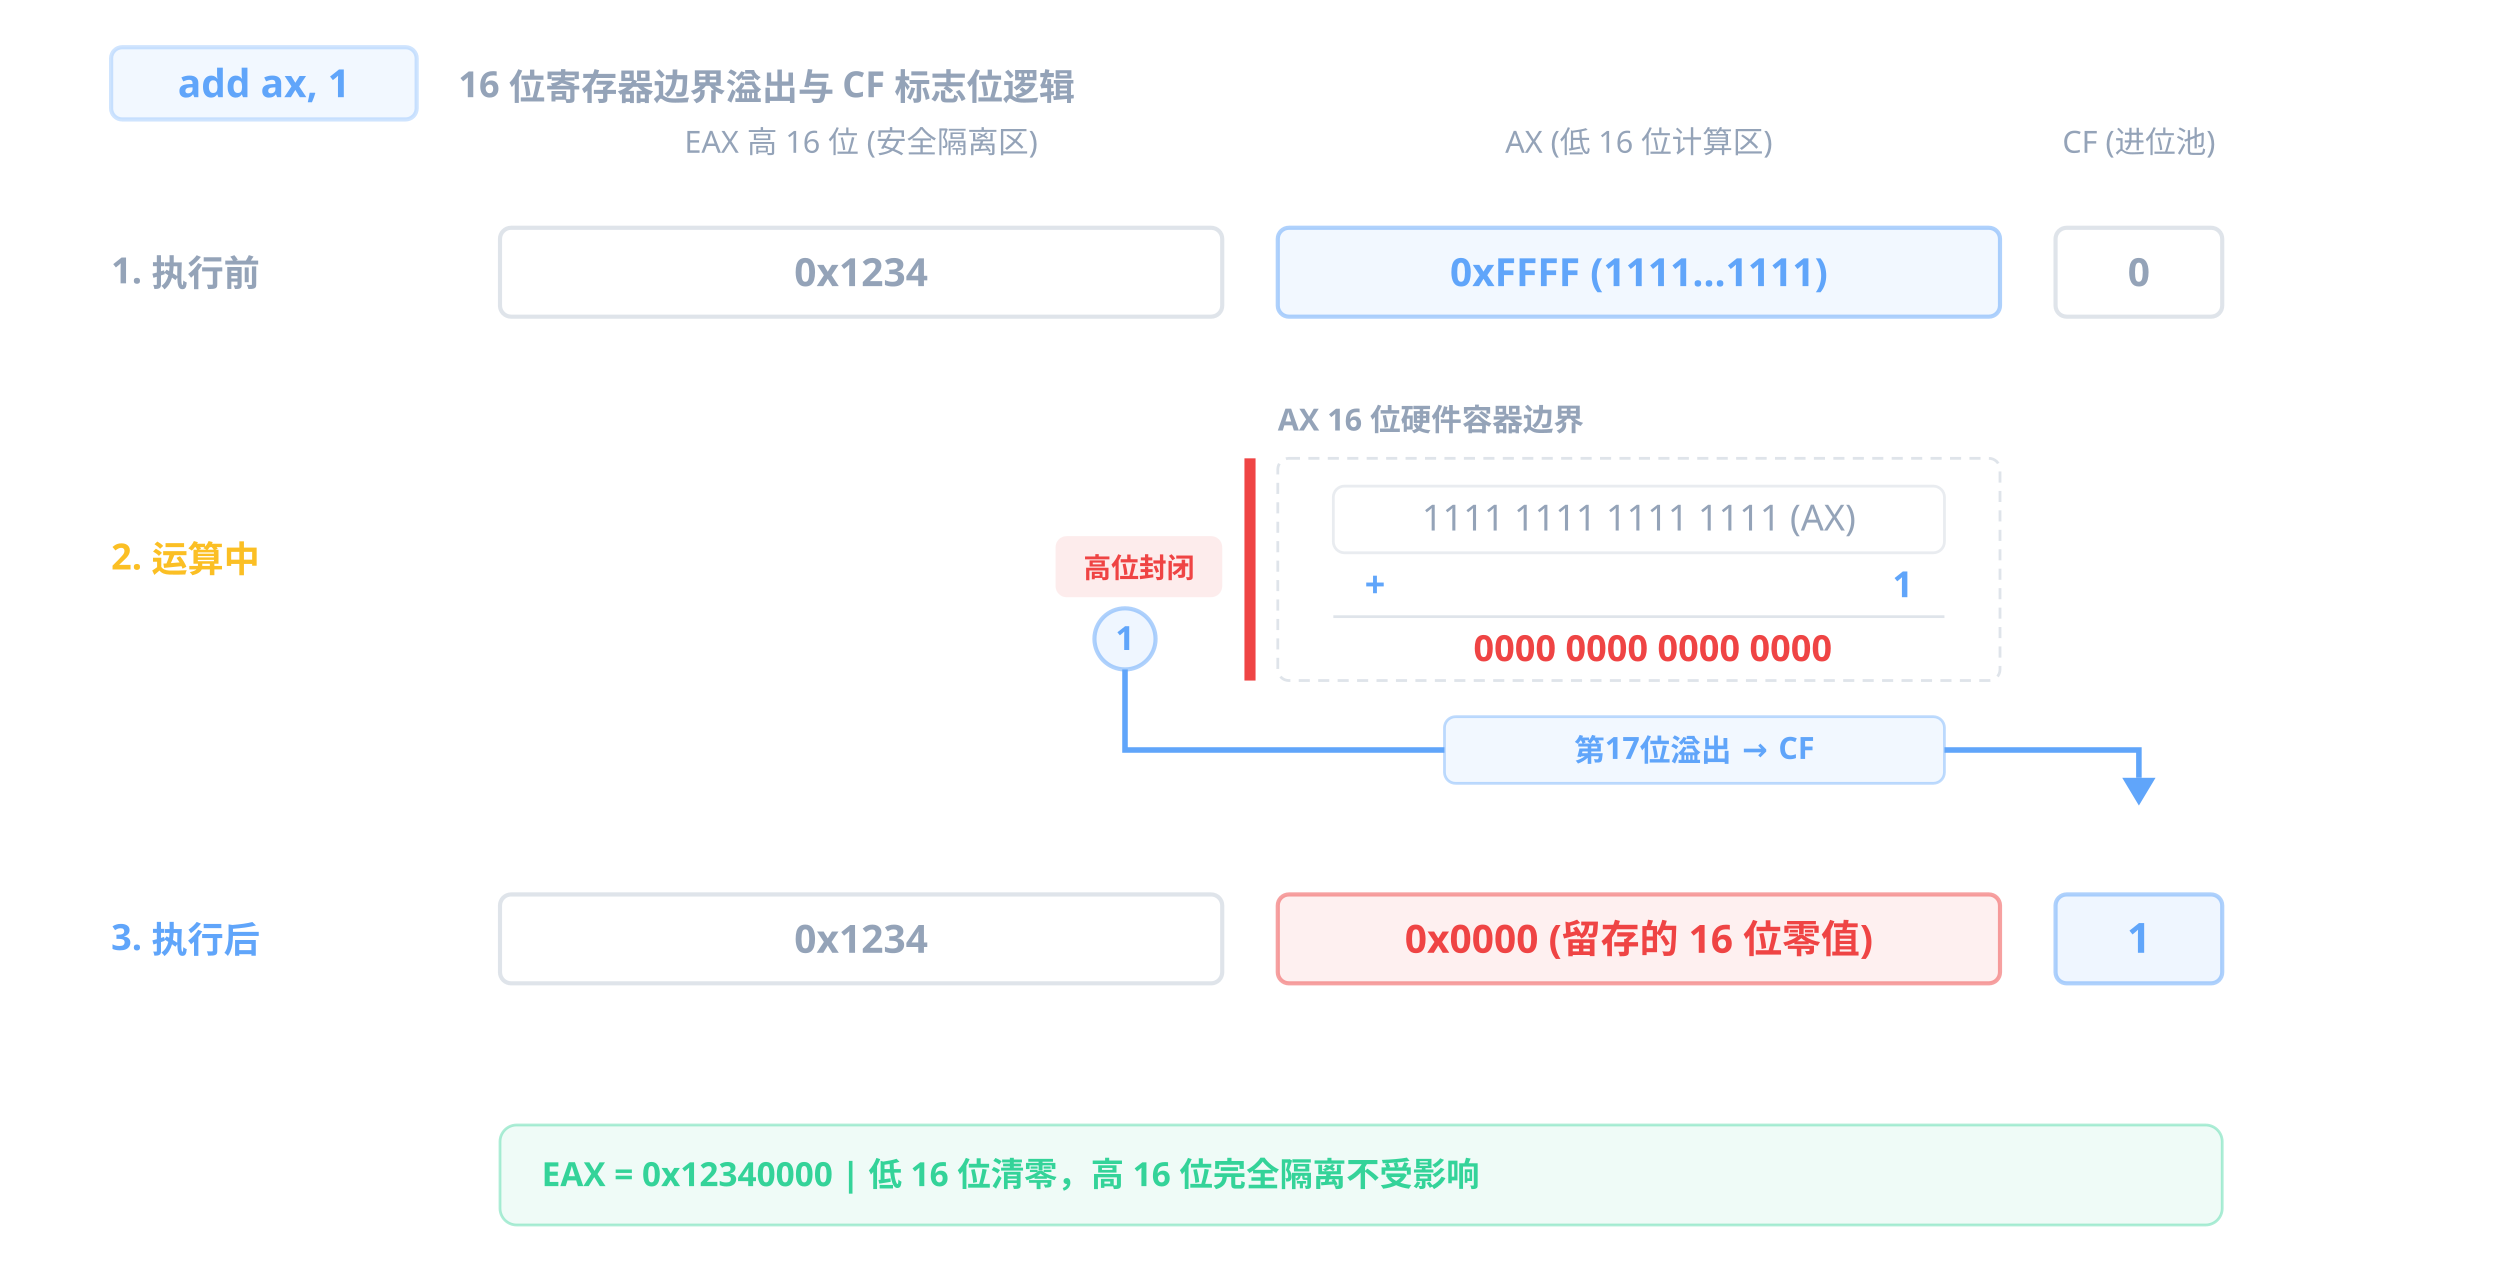
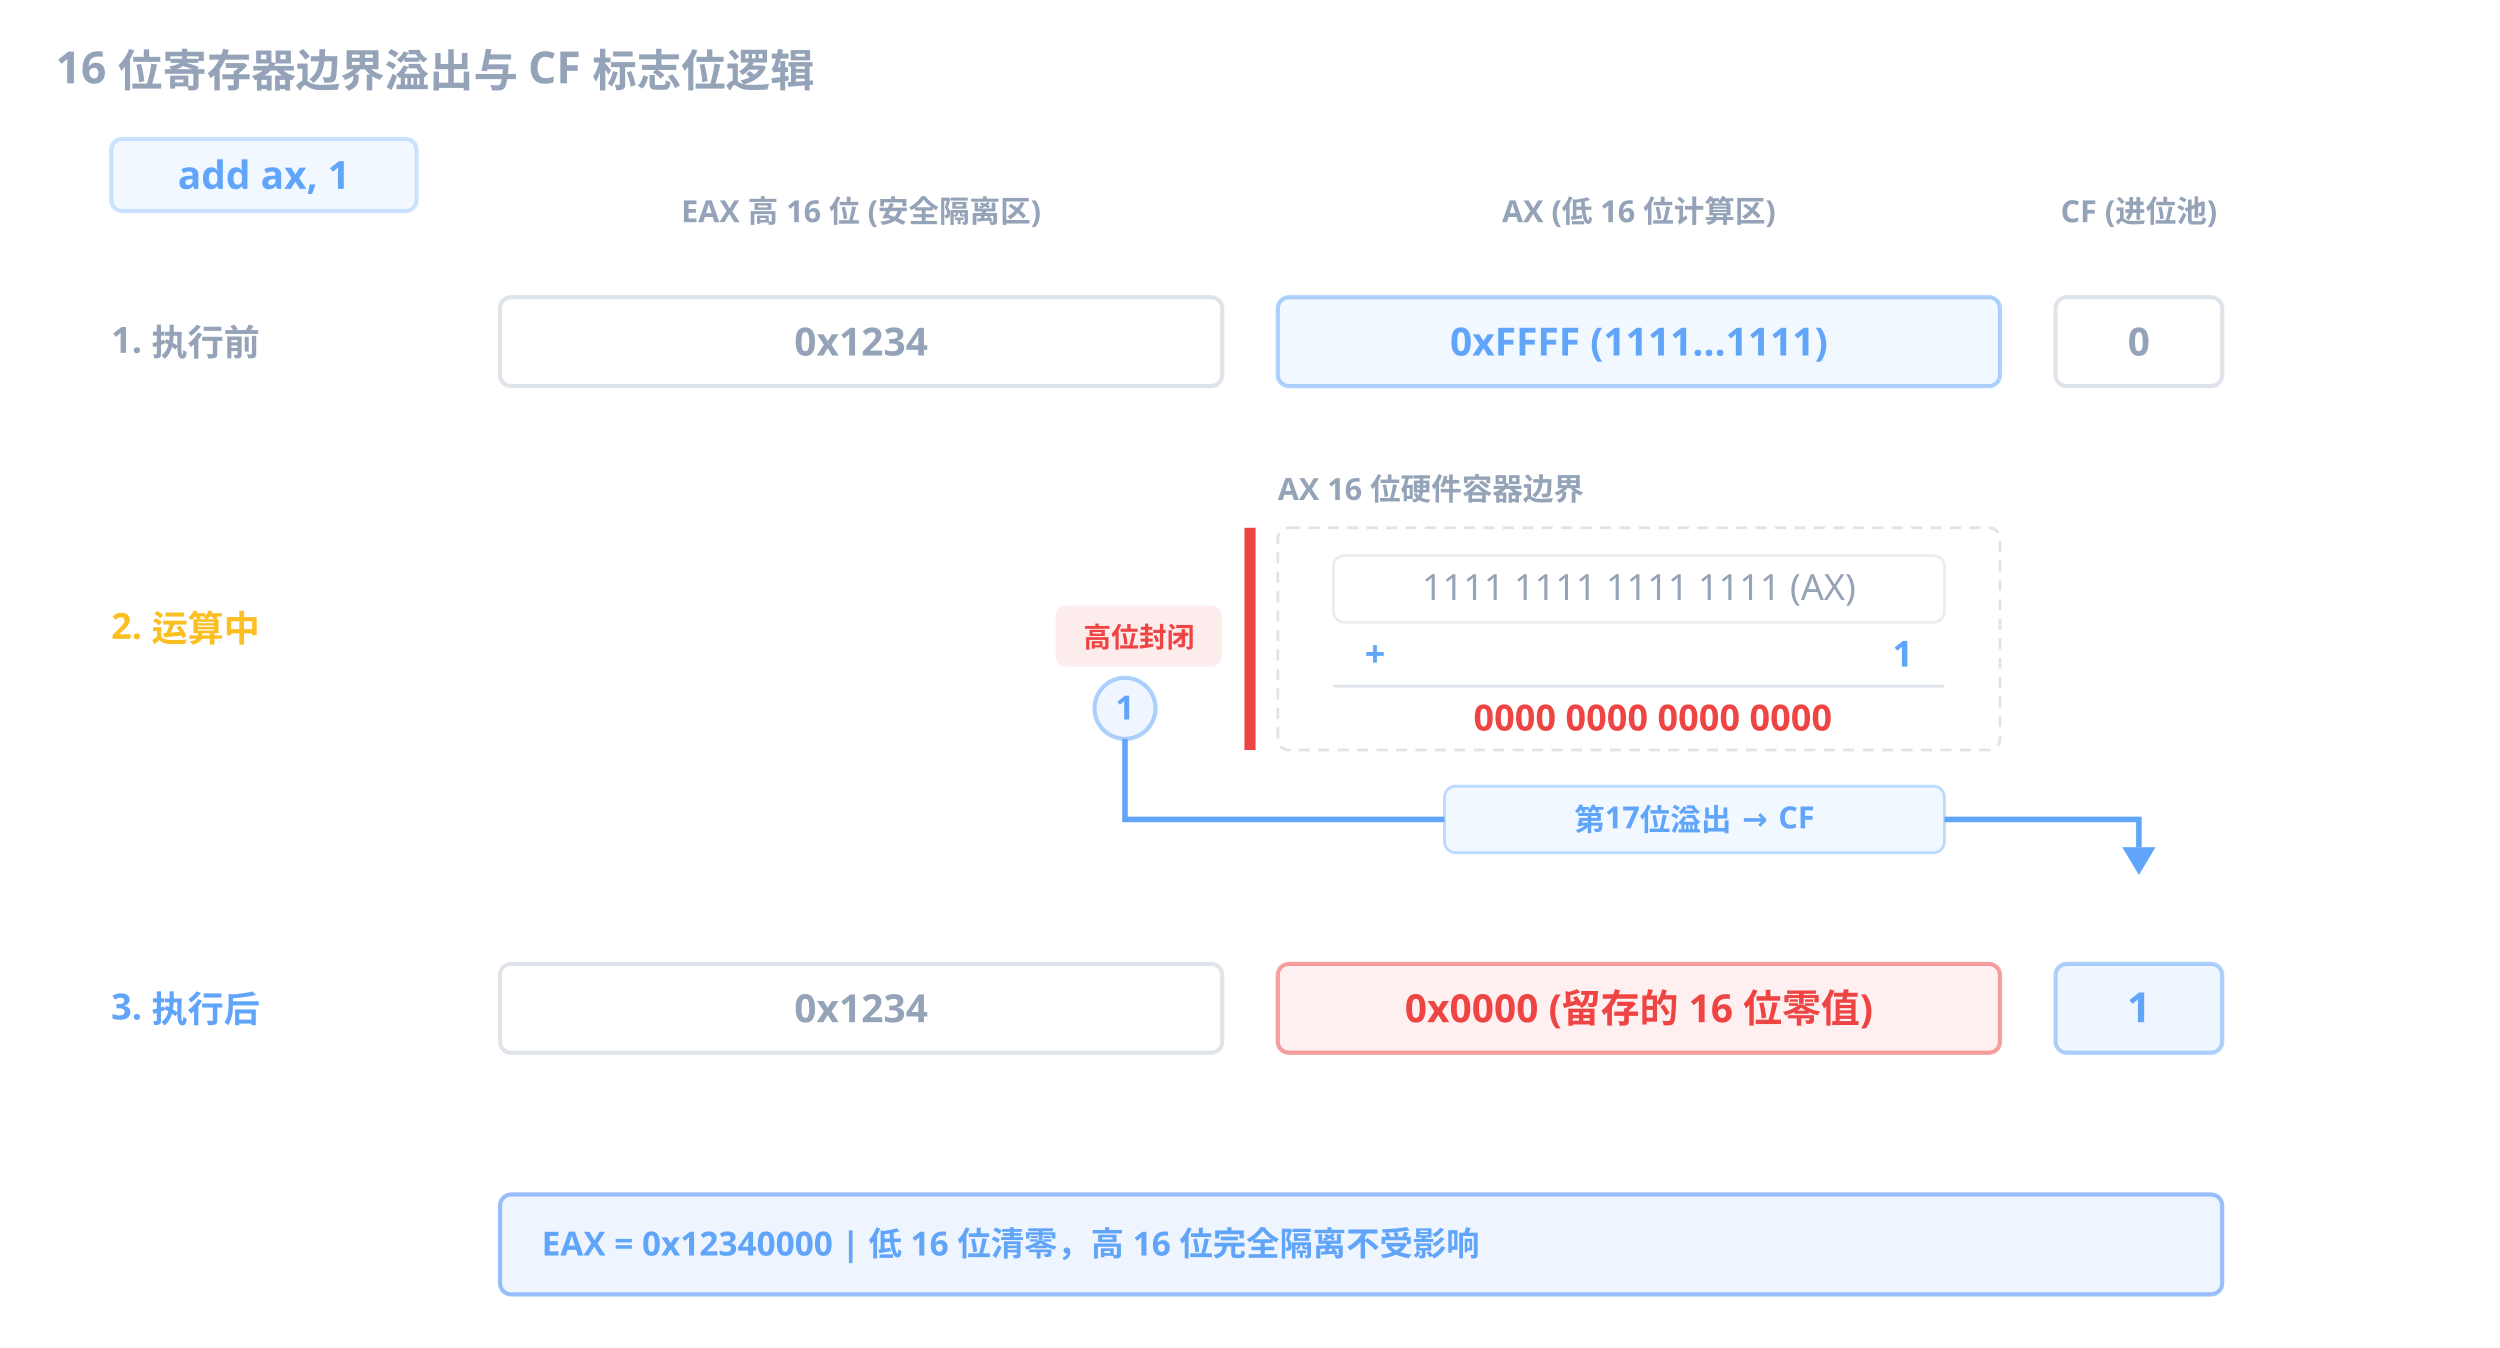
- <svg xmlns="http://www.w3.org/2000/svg" viewBox="0 0 900 460" width="100%" height="100%" font-family="'Noto Sans SC','Microsoft YaHei','PingFang SC','Hiragino Sans GB',sans-serif" font-size="14">
-   <g transform="translate(40, 35)">
+ <svg xmlns="http://www.w3.org/2000/svg" viewBox="0 0 900 485" width="100%" height="100%" font-family="'Noto Sans SC','Microsoft YaHei','PingFang SC','Hiragino Sans GB',sans-serif" font-size="14">
+   <text x="20" y="30" font-size="16" font-weight="bold" fill="#94a3b8">16 位寄存器边界溢出与 CF 标志位逻辑</text>
+   <g transform="translate(40, 68)">
    <rect x="0" y="-18" width="110" height="26" rx="4" fill="#60a5fa" fill-opacity="0.08" stroke="#60a5fa" stroke-opacity="0.3" stroke-width="1.5" />
    <text x="55" y="0" text-anchor="middle" fill="#60a5fa" font-size="14" font-weight="bold">add ax, 1</text>
-     <text x="125" y="0" fill="#94a3b8" font-size="13" font-weight="bold">16 位寄存器边界溢出与 CF 标志位逻辑</text>
  </g>
-   <g font-size="11" fill="#94a3b8" text-anchor="middle">
-     <text x="310" y="55">EAX 高 16 位 (安全隔离区)</text>
-     <text x="590" y="55">AX (低 16 位计算区)</text>
-     <text x="770" y="55">CF (进位池)</text>
+   <g font-size="11" font-weight="bold" fill="#94a3b8" text-anchor="middle">
+     <text x="310" y="80">EAX 高 16 位 (安全隔离区)</text>
+     <text x="590" y="80">AX (低 16 位计算区)</text>
+     <text x="770" y="80">CF (进位池)</text>
  </g>
-   <g transform="translate(0, 70)">
+   <g transform="translate(0, 95)">
    <text x="40" y="32" fill="#94a3b8" font-size="13" font-weight="bold">1. 执行前</text>
    <rect x="180" y="12" width="260" height="32" rx="4" fill="none" stroke="#94a3b8" stroke-opacity="0.3" stroke-width="1.5" />
    <text x="310" y="33" text-anchor="middle" fill="#94a3b8" font-size="14" font-weight="bold">0x1234</text>
    <rect x="460" y="12" width="260" height="32" rx="4" fill="#60a5fa" fill-opacity="0.08" stroke="#60a5fa" stroke-opacity="0.5" stroke-width="1.5" />
    <text x="590" y="33" text-anchor="middle" fill="#60a5fa" font-size="14" font-weight="bold">0xFFFF (1111...1111)</text>
    <rect x="740" y="12" width="60" height="32" rx="4" fill="none" stroke="#94a3b8" stroke-opacity="0.3" stroke-width="1.5" />
    <text x="770" y="33" text-anchor="middle" fill="#94a3b8" font-size="14" font-weight="bold">0</text>
  </g>
-   <g transform="translate(0, 150)">
+   <g transform="translate(0, 175)">
    <text x="40" y="55" fill="#fbbf24" font-size="13" font-weight="bold">2. 运算中</text>
    <line x1="450" y1="15" x2="450" y2="95" stroke="#ef4444" stroke-width="4" />
    <rect x="380" y="43" width="60" height="22" rx="4" fill="#ef4444" fill-opacity="0.1" />
    <text x="410" y="58" text-anchor="middle" fill="#ef4444" font-size="10" font-weight="bold">高位封闭</text>
    <text x="460" y="5" fill="#94a3b8" font-size="11" font-weight="bold">AX 16 位硬件容器边界</text>
    <rect x="460" y="15" width="260" height="80" rx="4" fill="none" stroke="#94a3b8" stroke-opacity="0.3" stroke-dasharray="4,3" />
    <g font-size="13" text-anchor="middle">
      <rect x="480" y="25" width="220" height="24" rx="4" fill="none" stroke="#94a3b8" stroke-opacity="0.2" stroke-width="1" />
      <text x="590" y="41" fill="#94a3b8">1111 1111 1111 1111 (AX)</text>
      <text x="495" y="65" fill="#60a5fa" font-weight="bold">+</text>
      <text x="685" y="65" fill="#60a5fa" font-weight="bold">1</text>
      <line x1="480" y1="72" x2="700" y2="72" stroke="#94a3b8" stroke-opacity="0.3" stroke-width="1" />
      <circle cx="405" cy="80" r="11" fill="#60a5fa" fill-opacity="0.1" stroke="#60a5fa" stroke-opacity="0.5" stroke-width="1.5" />
      <text x="405" y="84" fill="#60a5fa" font-size="12" font-weight="bold">1</text>
      <text x="595" y="88" fill="#ef4444" font-weight="bold">0000 0000 0000 0000</text>
    </g>
    <path d="M405 91 L405 120 L520 120" fill="none" stroke="#60a5fa" stroke-width="2" />
    <rect x="520" y="108" width="180" height="24" rx="4" fill="#60a5fa" fill-opacity="0.08" stroke="#60a5fa" stroke-opacity="0.4" stroke-width="1" />
    <text x="610" y="124" text-anchor="middle" fill="#60a5fa" font-size="11" font-weight="bold">第17位溢出 → CF</text>
    <path d="M700 120 L770 120 L770 130" fill="none" stroke="#60a5fa" stroke-width="2" />
    <polygon points="770,130 764,130 770,140 776,130" fill="#60a5fa" />
  </g>
-   <g transform="translate(0, 310)">
+   <g transform="translate(0, 335)">
    <text x="40" y="32" fill="#60a5fa" font-size="13" font-weight="bold">3. 执行后</text>
    <rect x="180" y="12" width="260" height="32" rx="4" fill="none" stroke="#94a3b8" stroke-opacity="0.3" stroke-width="1.5" />
    <text x="310" y="33" text-anchor="middle" fill="#94a3b8" font-size="14" font-weight="bold">0x1234</text>
    <rect x="460" y="12" width="260" height="32" rx="4" fill="#ef4444" fill-opacity="0.08" stroke="#ef4444" stroke-opacity="0.5" stroke-width="1.5" />
    <text x="590" y="33" text-anchor="middle" fill="#ef4444" font-size="14" font-weight="bold">0x0000 (留存的 16 位零值)</text>
    <rect x="740" y="12" width="60" height="32" rx="4" fill="#60a5fa" fill-opacity="0.1" stroke="#60a5fa" stroke-opacity="0.5" stroke-width="1.5" />
    <text x="770" y="33" text-anchor="middle" fill="#60a5fa" font-size="15" font-weight="bold">1</text>
  </g>
-   <g transform="translate(180, 405)">
-     <rect x="0" y="0" width="620" height="36" rx="6" fill="#34d399" fill-opacity="0.08" stroke="#34d399" stroke-opacity="0.4" stroke-width="1" />
-     <text x="15" y="22" fill="#34d399" font-size="12" font-weight="bold">EAX = 0x12340000 | 低 16 位清零，高 16 位完全隔离不受影响</text>
+   <g transform="translate(180, 430)">
+     <rect x="0" y="0" width="620" height="36" rx="4" fill="#3b82f6" fill-opacity="0.08" stroke="#3b82f6" stroke-opacity="0.5" stroke-width="1.5" />
+     <text x="15" y="22" fill="#60a5fa" font-size="12" font-weight="bold">EAX = 0x12340000 | 低 16 位清零，高 16 位完全隔离不受影响</text>
  </g>
</svg>
